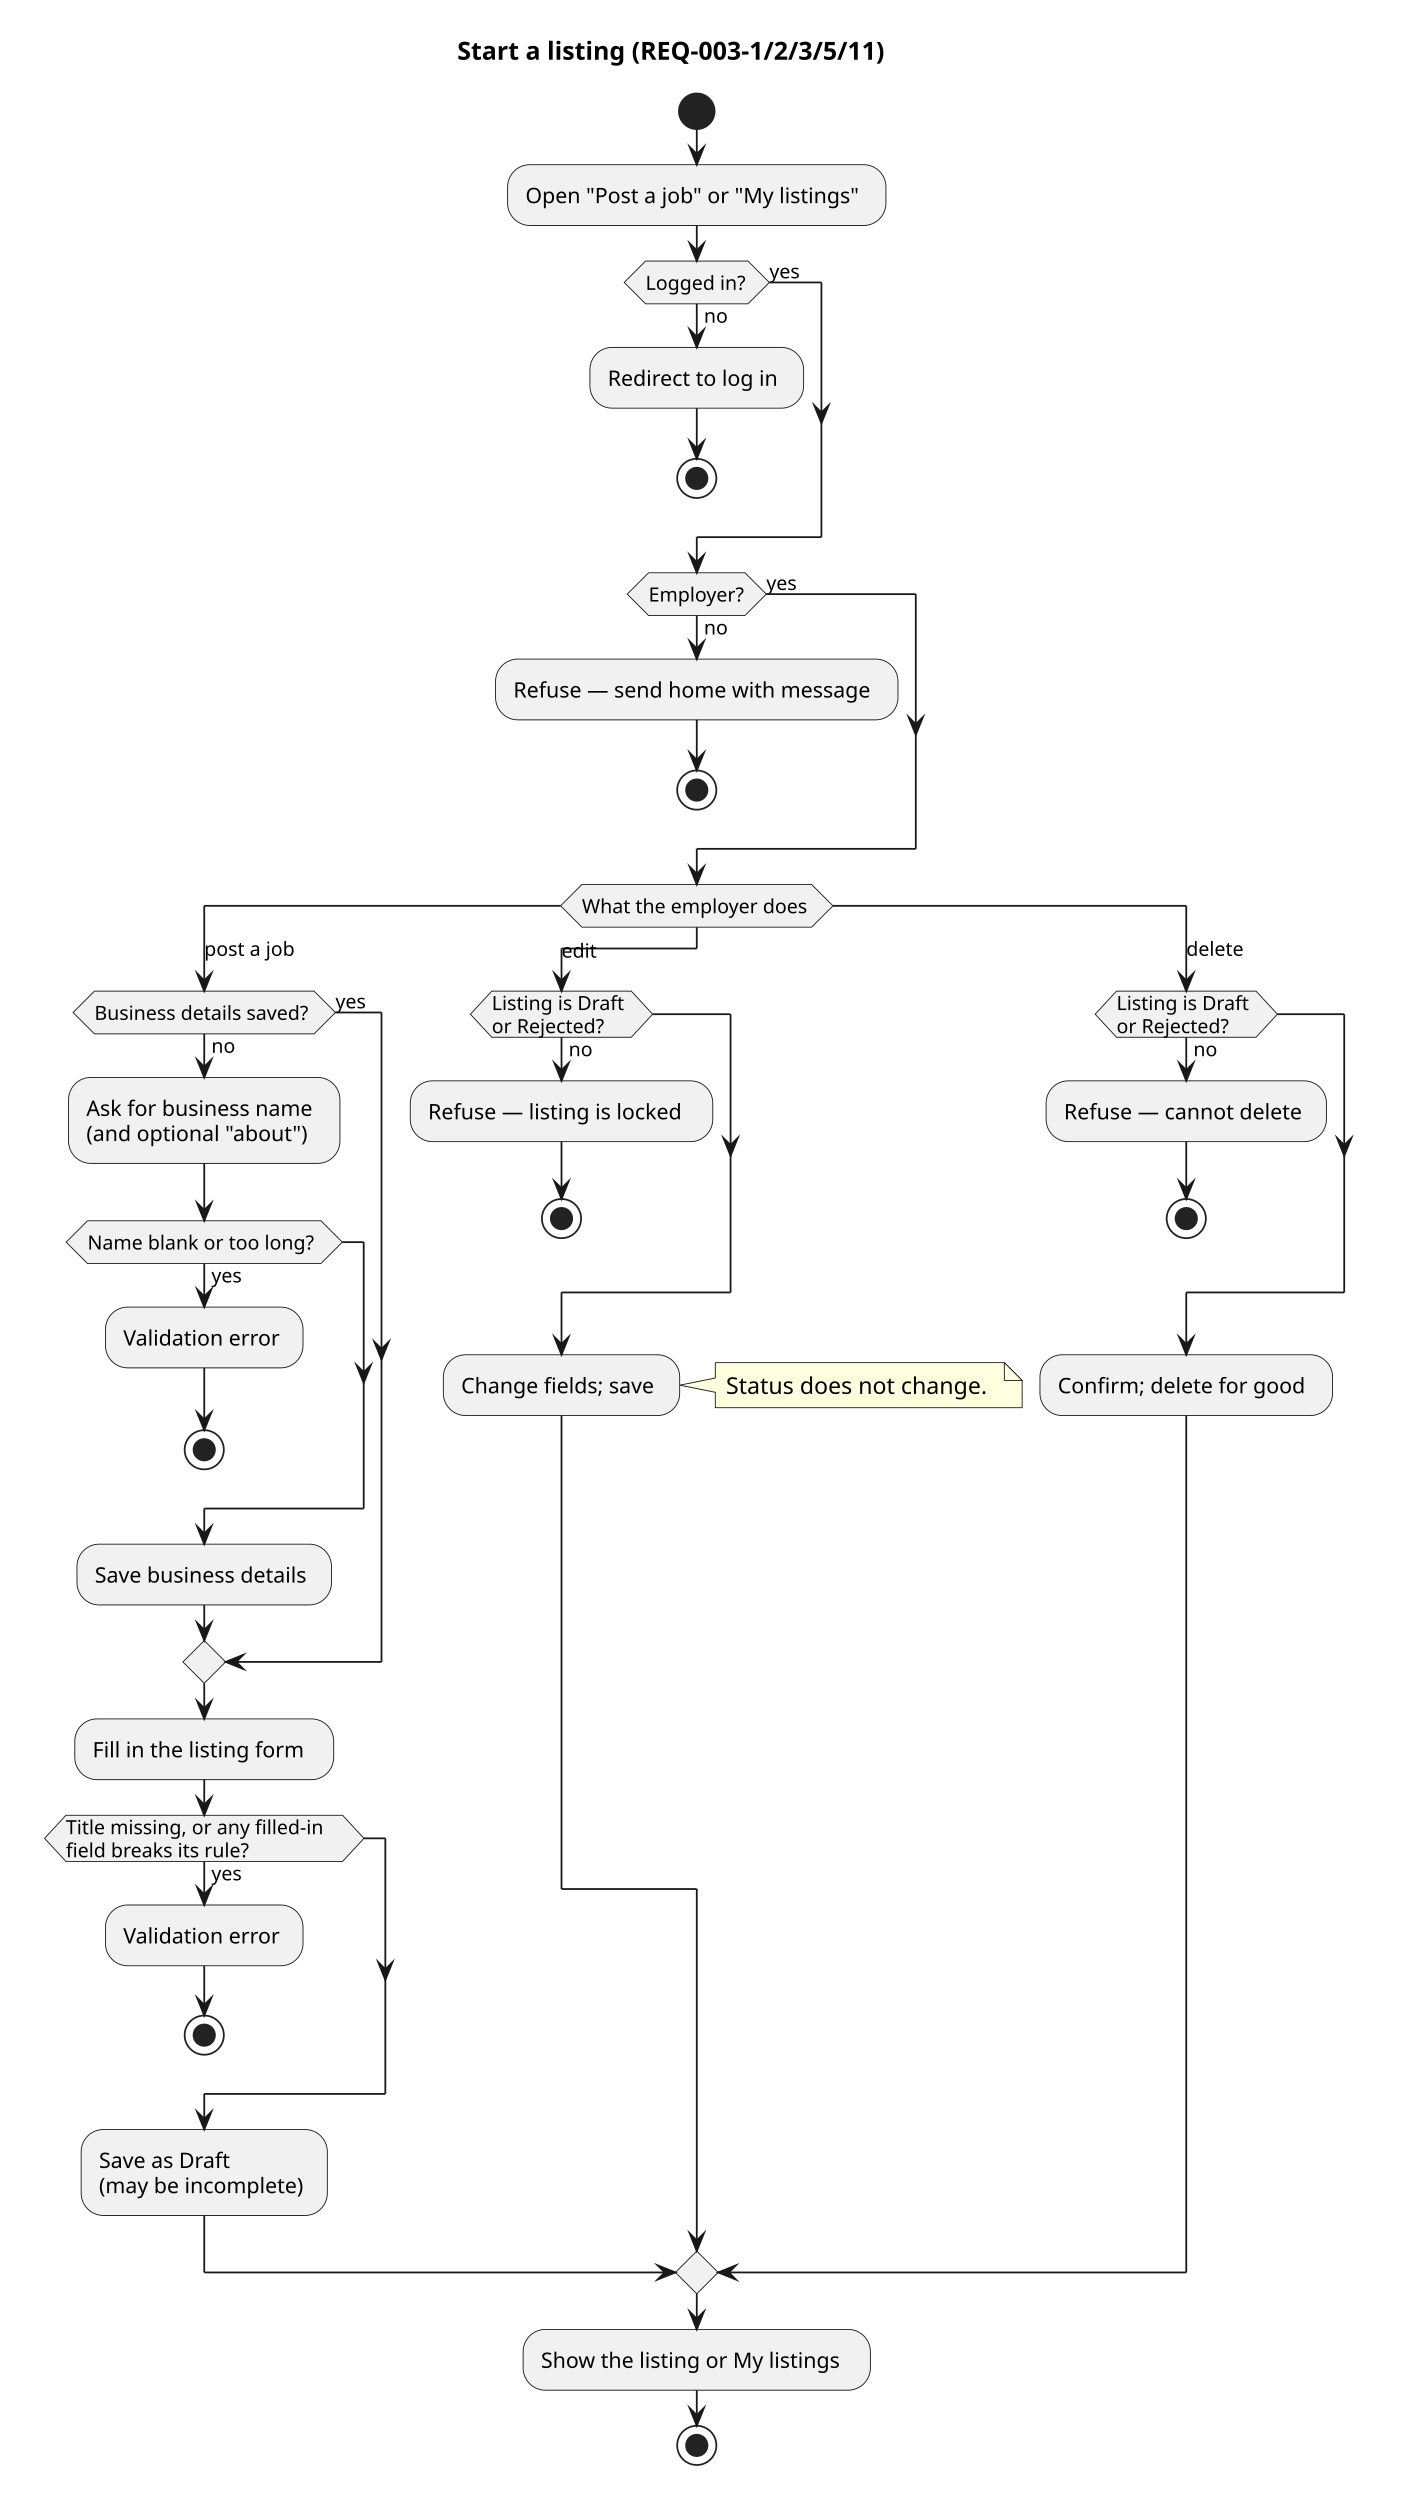
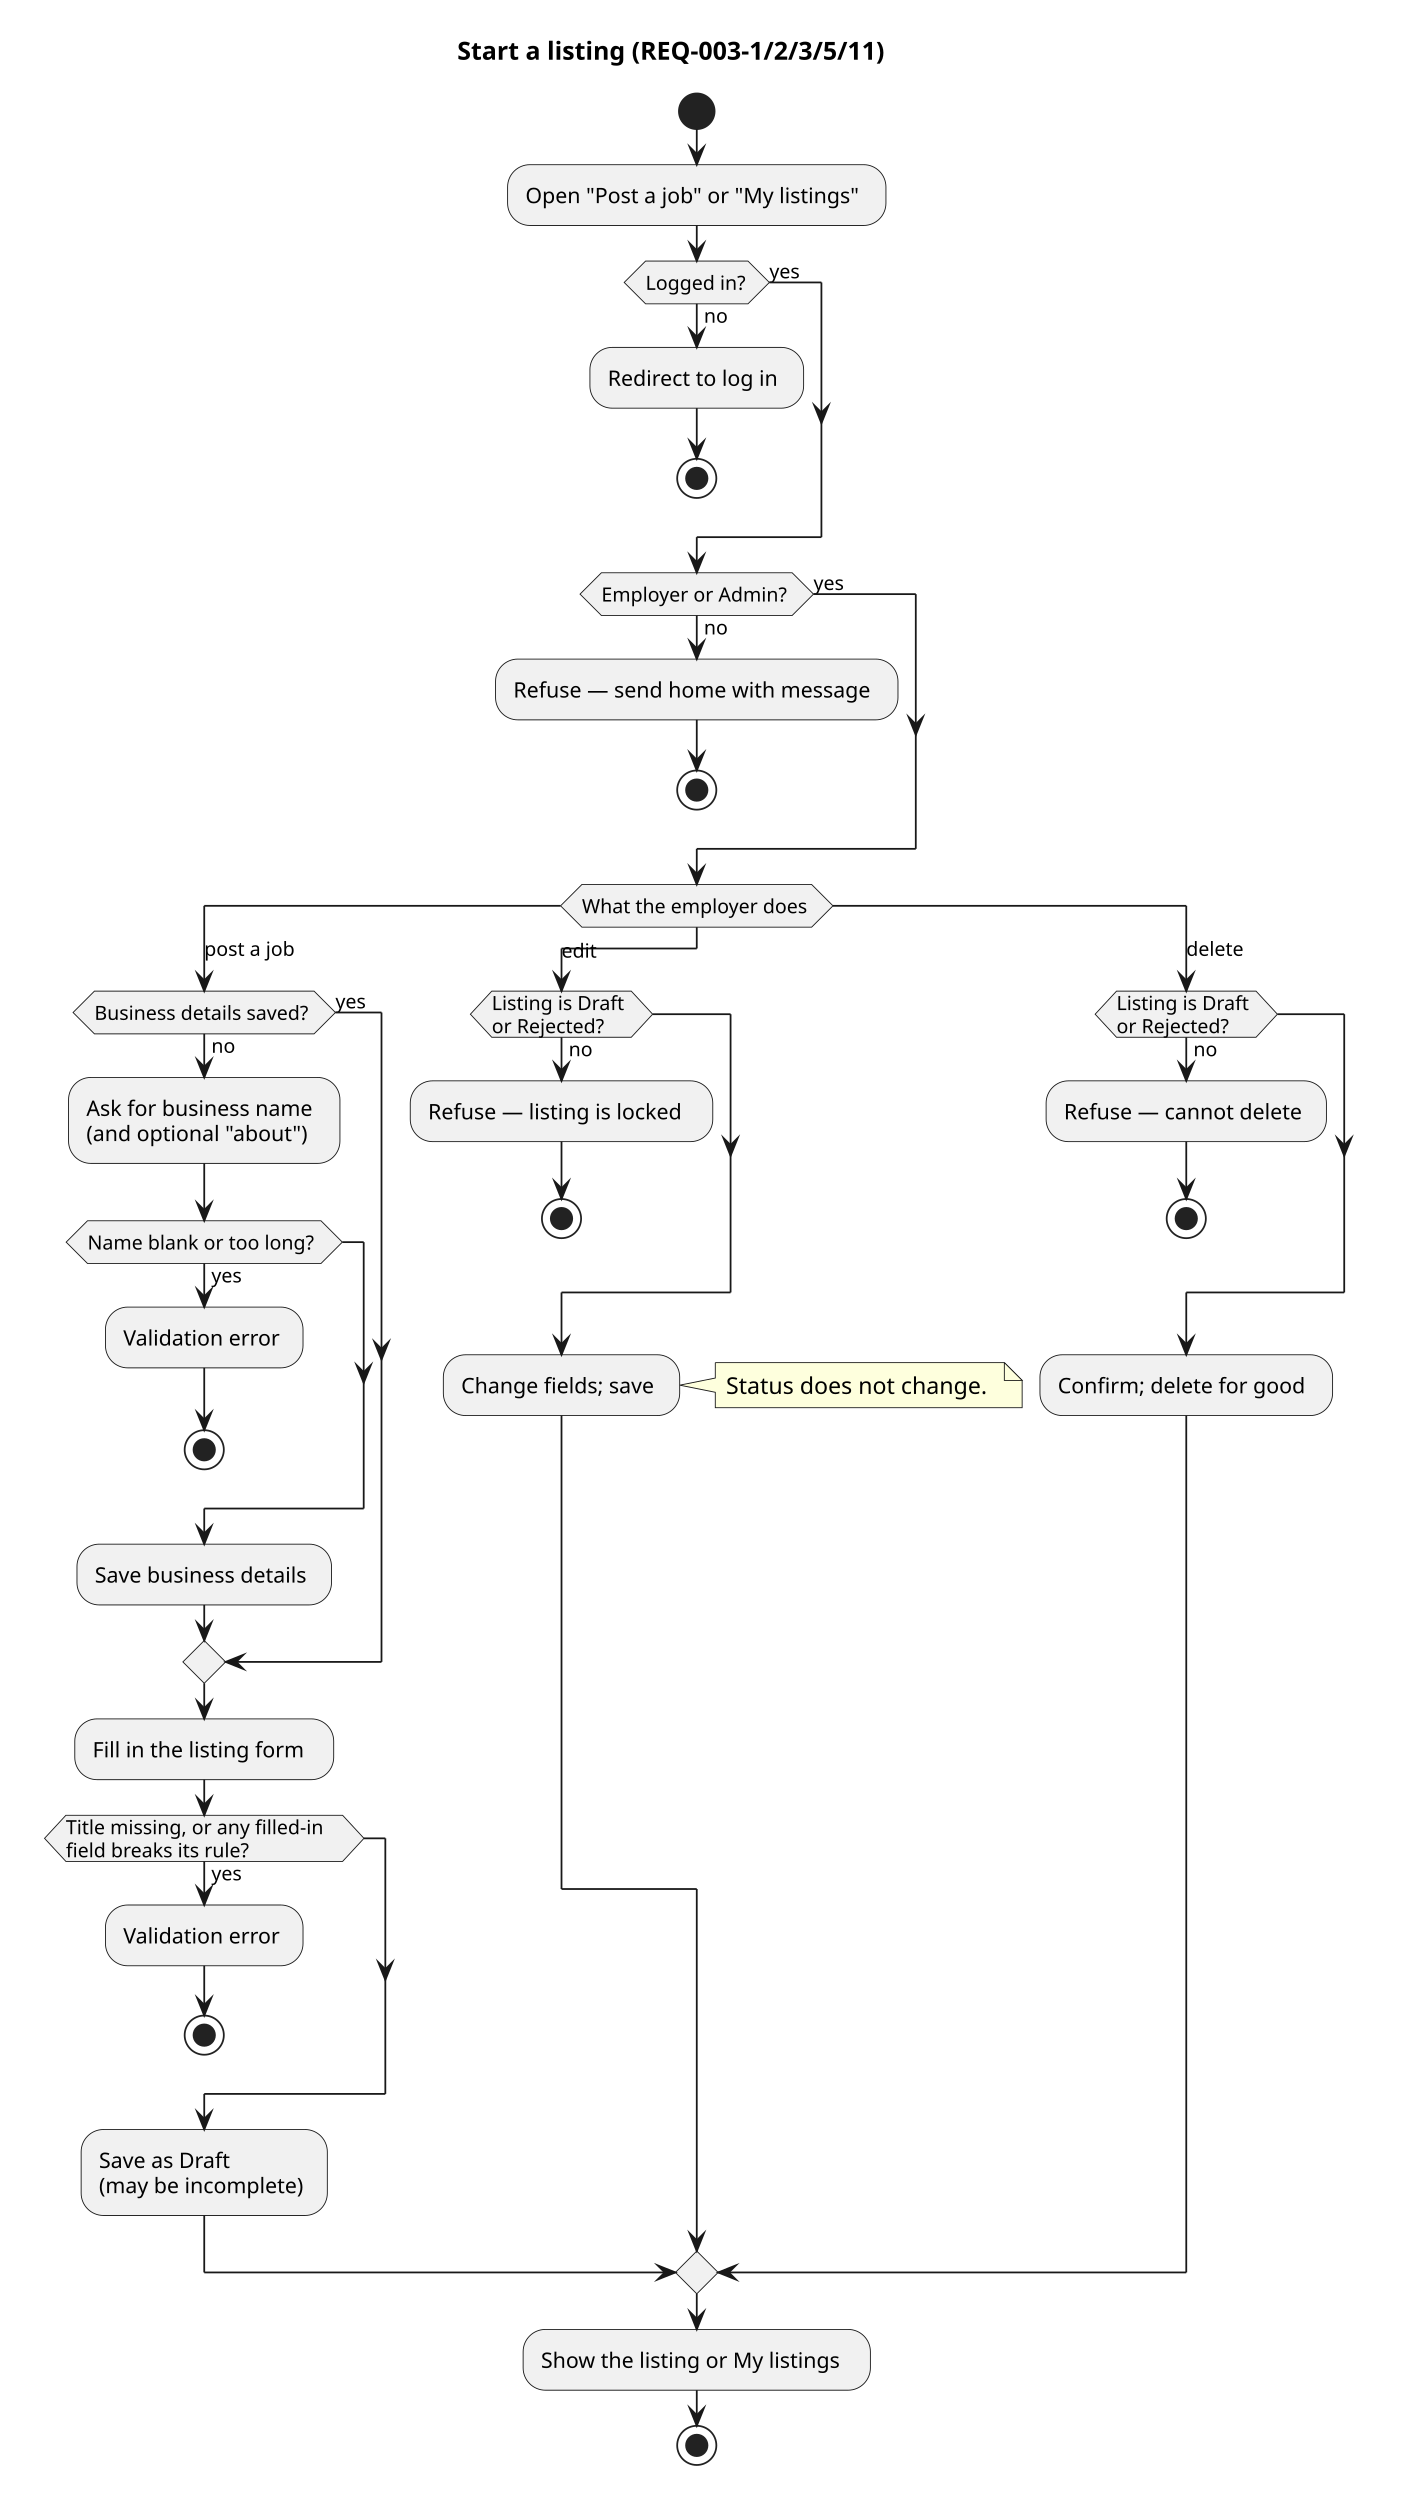
<svg xmlns="http://www.w3.org/2000/svg" version="1.1" data-diagram-type="ACTIVITY" style="width:789px;height:1404px;background:#FFFFFF;" width="789px" height="1404px" viewBox="0 0 789 1404" zoomAndPan="magnify" preserveAspectRatio="none" contentStyleType="text/css">
  <defs />
  <g font-family="sans-serif" lengthAdjust="spacing">
    <g class="title" data-source-line="3">
      <text x="256.793" y="33.535" fill="#000" font-size="14" textLength="274.333" font-weight="700">Start a listing (REQ-003-1/2/3/5/11)</text>
    </g>
    <ellipse cx="391.304" cy="62.488" rx="10" ry="10" fill="#222" style="stroke:#222;stroke-width:1;" />
    <rect x="285.067" y="92.488" width="212.475" height="34.133" fill="#F1F1F1" style="stroke:#181818;stroke-width:0.5;" rx="12.5" ry="12.5" />
    <text x="295.067" y="114.09" fill="#000" font-size="12" textLength="192.475">Open "Post a job" or "My listings"</text>
    <rect x="331.297" y="195.099" width="120.014" height="34.133" fill="#F1F1F1" style="stroke:#181818;stroke-width:0.5;" rx="12.5" ry="12.5" />
    <text x="341.297" y="216.7" fill="#000" font-size="12" textLength="100.014">Redirect to log in</text>
    <ellipse cx="391.304" cy="268.665" rx="11" ry="11" fill="none" style="stroke:#222;stroke-width:1;" />
    <ellipse cx="391.304" cy="268.665" rx="6" ry="6" fill="#222" style="stroke:#222;stroke-width:1;" />
    <polygon points="362.544,146.621,420.063,146.621,432.063,158.621,420.063,170.621,362.544,170.621,350.544,158.621,362.544,146.621" fill="#F1F1F1" style="stroke:#181818;stroke-width:0.5;stroke-linejoin:miter;stroke-miterlimit:10;" />
    <text x="395.304" y="181.256" fill="#000" font-size="11" textLength="13.583">no</text>
    <text x="362.544" y="162.778" fill="#000" font-size="11" textLength="57.519">Logged in?</text>
    <text x="432.063" y="156.301" fill="#000" font-size="11" textLength="17.483">yes</text>
    <rect x="278.305" y="370.143" width="225.998" height="34.133" fill="#F1F1F1" style="stroke:#181818;stroke-width:0.5;" rx="12.5" ry="12.5" />
    <text x="288.305" y="391.744" fill="#000" font-size="12" textLength="205.998">Refuse — send home with message</text>
    <ellipse cx="391.304" cy="443.709" rx="11" ry="11" fill="none" style="stroke:#222;stroke-width:1;" />
    <ellipse cx="391.304" cy="443.709" rx="6" ry="6" fill="#222" style="stroke:#222;stroke-width:1;" />
-     <polygon points="364.25,321.665,418.358,321.665,430.358,333.665,418.358,345.665,364.25,345.665,352.25,333.665,364.25,321.665" fill="#F1F1F1" style="stroke:#181818;stroke-width:0.5;stroke-linejoin:miter;stroke-miterlimit:10;" />
+     <polygon points="337.746,321.665,444.862,321.665,456.862,333.665,444.862,345.665,337.746,345.665,325.746,333.665,337.746,321.665" fill="#F1F1F1" style="stroke:#181818;stroke-width:0.5;stroke-linejoin:miter;stroke-miterlimit:10;" />
    <text x="395.304" y="356.3" fill="#000" font-size="11" textLength="13.583">no</text>
-     <text x="364.25" y="337.822" fill="#000" font-size="11" textLength="54.108">Employer?</text>
-     <text x="430.358" y="331.345" fill="#000" font-size="11" textLength="17.483">yes</text>
+     <text x="337.746" y="337.822" fill="#000" font-size="11" textLength="107.116">Employer or Admin?</text>
+     <text x="456.862" y="331.345" fill="#000" font-size="11" textLength="17.483">yes</text>
    <polygon points="326.811,496.709,455.797,496.709,467.797,508.709,455.797,520.709,326.811,520.709,314.811,508.709,326.811,496.709" fill="#F1F1F1" style="stroke:#181818;stroke-width:0.5;stroke-linejoin:miter;stroke-miterlimit:10;" />
    <text x="326.811" y="512.866" fill="#000" font-size="11" textLength="128.987">What the employer does</text>
    <rect x="38.496" y="605.097" width="152.41" height="48.266" fill="#F1F1F1" style="stroke:#181818;stroke-width:0.5;" rx="12.5" ry="12.5" />
    <text x="48.496" y="626.698" fill="#000" font-size="12" textLength="132.41">Ask for business name</text>
    <text x="48.496" y="640.831" fill="#000" font-size="12" textLength="127.271">(and optional "about")</text>
    <rect x="59.226" y="734.063" width="110.949" height="34.133" fill="#F1F1F1" style="stroke:#181818;stroke-width:0.5;" rx="12.5" ry="12.5" />
    <text x="69.226" y="755.664" fill="#000" font-size="12" textLength="90.949">Validation error</text>
    <ellipse cx="114.701" cy="814.195" rx="11" ry="11" fill="none" style="stroke:#222;stroke-width:1;" />
    <ellipse cx="114.701" cy="814.195" rx="6" ry="6" fill="#222" style="stroke:#222;stroke-width:1;" />
    <polygon points="49.149,685.585,180.252,685.585,192.252,697.585,180.252,709.585,49.149,709.585,37.149,697.585,49.149,685.585" fill="#F1F1F1" style="stroke:#181818;stroke-width:0.5;stroke-linejoin:miter;stroke-miterlimit:10;" />
    <text x="118.701" y="720.22" fill="#000" font-size="11" textLength="17.483">yes</text>
    <text x="49.149" y="701.742" fill="#000" font-size="11" textLength="131.103">Name blank or too long?</text>
    <rect x="43.23" y="867.195" width="142.941" height="34.133" fill="#F1F1F1" style="stroke:#181818;stroke-width:0.5;" rx="12.5" ry="12.5" />
    <text x="53.23" y="888.797" fill="#000" font-size="12" textLength="122.941">Save business details</text>
    <polygon points="53.027,556.619,176.375,556.619,188.375,568.619,176.375,580.619,53.027,580.619,41.027,568.619,53.027,556.619" fill="#F1F1F1" style="stroke:#181818;stroke-width:0.5;stroke-linejoin:miter;stroke-miterlimit:10;" />
    <text x="118.701" y="591.254" fill="#000" font-size="11" textLength="13.583">no</text>
    <text x="53.027" y="572.776" fill="#000" font-size="11" textLength="123.347">Business details saved?</text>
    <text x="188.375" y="566.299" fill="#000" font-size="11" textLength="17.483">yes</text>
    <polygon points="114.701,921.328,126.701,933.328,114.701,945.328,102.701,933.328,114.701,921.328" fill="#F1F1F1" style="stroke:#181818;stroke-width:0.5;stroke-linejoin:miter;stroke-miterlimit:10;" />
    <rect x="42" y="965.328" width="145.402" height="34.133" fill="#F1F1F1" style="stroke:#181818;stroke-width:0.5;" rx="12.5" ry="12.5" />
    <text x="52" y="986.93" fill="#000" font-size="12" textLength="125.402">Fill in the listing form</text>
    <rect x="59.226" y="1069.849" width="110.949" height="34.133" fill="#F1F1F1" style="stroke:#181818;stroke-width:0.5;" rx="12.5" ry="12.5" />
    <text x="69.226" y="1091.45" fill="#000" font-size="12" textLength="90.949">Validation error</text>
    <ellipse cx="114.701" cy="1142.938" rx="11" ry="11" fill="none" style="stroke:#222;stroke-width:1;" />
    <ellipse cx="114.701" cy="1142.938" rx="6" ry="6" fill="#222" style="stroke:#222;stroke-width:1;" />
    <polygon points="37,1019.461,192.402,1019.461,204.402,1032.416,192.402,1045.371,37,1045.371,25,1032.416,37,1019.461" fill="#F1F1F1" style="stroke:#181818;stroke-width:0.5;stroke-linejoin:miter;stroke-miterlimit:10;" />
    <text x="118.701" y="1056.006" fill="#000" font-size="11" textLength="17.483">yes</text>
    <text x="37" y="1030.096" fill="#000" font-size="11" textLength="155.402">Title missing, or any filled-in</text>
    <text x="37" y="1043.051" fill="#000" font-size="11" textLength="107.739">field breaks its rule?</text>
    <rect x="45.574" y="1195.938" width="138.254" height="48.266" fill="#F1F1F1" style="stroke:#181818;stroke-width:0.5;" rx="12.5" ry="12.5" />
    <text x="55.574" y="1217.539" fill="#000" font-size="12" textLength="75.75">Save as Draft</text>
    <text x="55.574" y="1231.672" fill="#000" font-size="12" textLength="118.254">(may be incomplete)</text>
    <rect x="230.402" y="607.007" width="169.889" height="34.133" fill="#F1F1F1" style="stroke:#181818;stroke-width:0.5;" rx="12.5" ry="12.5" />
    <text x="240.402" y="628.608" fill="#000" font-size="12" textLength="149.889">Refuse — listing is locked</text>
    <ellipse cx="315.346" cy="684.362" rx="11" ry="11" fill="none" style="stroke:#222;stroke-width:1;" />
    <ellipse cx="315.346" cy="684.362" rx="6" ry="6" fill="#222" style="stroke:#222;stroke-width:1;" />
    <polygon points="276.169,556.619,354.523,556.619,366.523,569.574,354.523,582.529,276.169,582.529,264.169,569.574,276.169,556.619" fill="#F1F1F1" style="stroke:#181818;stroke-width:0.5;stroke-linejoin:miter;stroke-miterlimit:10;" />
    <text x="319.346" y="593.164" fill="#000" font-size="11" textLength="13.583">no</text>
    <text x="276.169" y="567.254" fill="#000" font-size="11" textLength="78.354">Listing is Draft</text>
    <text x="276.169" y="580.209" fill="#000" font-size="11" textLength="64.738">or Rejected?</text>
    <path d="M401.71,765.251 L401.71,773.906 L381.71,777.906 L401.71,781.906 L401.71,790.562 A0,0 0 0 0 401.71,790.562 L574.039,790.562 A0,0 0 0 0 574.039,790.562 L574.039,775.251 L564.039,765.251 L401.71,765.251 A0,0 0 0 0 401.71,765.251" style="stroke:#181818;stroke-width:0.5;" fill="#FEFFDD" />
    <path d="M564.039,765.251 L564.039,775.251 L574.039,775.251 L564.039,765.251" style="stroke:#181818;stroke-width:0.5;" fill="#FEFFDD" />
    <text x="407.71" y="782.819" fill="#000" font-size="13" textLength="151.328">Status does not change.</text>
    <rect x="248.982" y="760.84" width="132.729" height="34.133" fill="#F1F1F1" style="stroke:#181818;stroke-width:0.5;" rx="12.5" ry="12.5" />
    <text x="258.982" y="782.441" fill="#000" font-size="12" textLength="112.729">Change fields; save</text>
    <rect x="587.499" y="607.007" width="157.42" height="34.133" fill="#F1F1F1" style="stroke:#181818;stroke-width:0.5;" rx="12.5" ry="12.5" />
    <text x="597.499" y="628.608" fill="#000" font-size="12" textLength="137.42">Refuse — cannot delete</text>
    <ellipse cx="666.208" cy="684.362" rx="11" ry="11" fill="none" style="stroke:#222;stroke-width:1;" />
    <ellipse cx="666.208" cy="684.362" rx="6" ry="6" fill="#222" style="stroke:#222;stroke-width:1;" />
    <polygon points="627.032,556.619,705.385,556.619,717.385,569.574,705.385,582.529,627.032,582.529,615.032,569.574,627.032,556.619" fill="#F1F1F1" style="stroke:#181818;stroke-width:0.5;stroke-linejoin:miter;stroke-miterlimit:10;" />
    <text x="670.208" y="593.164" fill="#000" font-size="11" textLength="13.583">no</text>
    <text x="627.032" y="567.254" fill="#000" font-size="11" textLength="78.354">Listing is Draft</text>
    <text x="627.032" y="580.209" fill="#000" font-size="11" textLength="64.738">or Rejected?</text>
    <rect x="584.039" y="760.84" width="164.34" height="34.133" fill="#F1F1F1" style="stroke:#181818;stroke-width:0.5;" rx="12.5" ry="12.5" />
    <text x="594.039" y="782.441" fill="#000" font-size="12" textLength="144.34">Confirm; delete for good</text>
    <polygon points="391.304,1264.203,391.304,1264.203,403.304,1276.203,391.304,1288.203,391.304,1288.203,379.304,1276.203,391.304,1264.203" fill="#F1F1F1" style="stroke:#181818;stroke-width:0.5;stroke-linejoin:miter;stroke-miterlimit:10;" />
    <rect x="293.794" y="1308.203" width="195.02" height="34.133" fill="#F1F1F1" style="stroke:#181818;stroke-width:0.5;" rx="12.5" ry="12.5" />
    <text x="303.794" y="1329.805" fill="#000" font-size="12" textLength="175.02">Show the listing or My listings</text>
    <ellipse cx="391.304" cy="1373.336" rx="11" ry="11" fill="none" style="stroke:#222;stroke-width:1;" />
    <ellipse cx="391.304" cy="1373.336" rx="6" ry="6" fill="#222" style="stroke:#222;stroke-width:1;" />
    <line x1="391.304" y1="72.488" x2="391.304" y2="92.488" style="stroke:#181818;stroke-width:1;" />
    <polygon points="387.304,82.488,391.304,92.488,395.304,82.488,391.304,86.488" fill="#181818" style="stroke:#181818;stroke-width:1;stroke-linejoin:miter;stroke-miterlimit:10;" />
    <line x1="391.304" y1="229.231" x2="391.304" y2="257.665" style="stroke:#181818;stroke-width:1;" />
    <polygon points="387.304,247.665,391.304,257.665,395.304,247.665,391.304,251.665" fill="#181818" style="stroke:#181818;stroke-width:1;stroke-linejoin:miter;stroke-miterlimit:10;" />
    <line x1="391.304" y1="170.621" x2="391.304" y2="195.099" style="stroke:#181818;stroke-width:1;" />
    <polygon points="387.304,185.099,391.304,195.099,395.304,185.099,391.304,189.099" fill="#181818" style="stroke:#181818;stroke-width:1;stroke-linejoin:miter;stroke-miterlimit:10;" />
    <line x1="432.063" y1="158.621" x2="461.311" y2="158.621" style="stroke:#181818;stroke-width:1;" />
    <polygon points="457.311,227.665,461.311,237.665,465.311,227.665,461.311,231.665" fill="#181818" style="stroke:#181818;stroke-width:1;stroke-linejoin:miter;stroke-miterlimit:10;" />
    <line x1="461.311" y1="158.621" x2="461.311" y2="301.665" style="stroke:#181818;stroke-width:1;" />
    <line x1="461.311" y1="301.665" x2="391.304" y2="301.665" style="stroke:#181818;stroke-width:1;" />
    <line x1="391.304" y1="301.665" x2="391.304" y2="321.665" style="stroke:#181818;stroke-width:1;" />
    <polygon points="387.304,311.665,391.304,321.665,395.304,311.665,391.304,315.665" fill="#181818" style="stroke:#181818;stroke-width:1;stroke-linejoin:miter;stroke-miterlimit:10;" />
    <line x1="391.304" y1="126.621" x2="391.304" y2="146.621" style="stroke:#181818;stroke-width:1;" />
    <polygon points="387.304,136.621,391.304,146.621,395.304,136.621,391.304,140.621" fill="#181818" style="stroke:#181818;stroke-width:1;stroke-linejoin:miter;stroke-miterlimit:10;" />
    <line x1="391.304" y1="404.275" x2="391.304" y2="432.709" style="stroke:#181818;stroke-width:1;" />
    <polygon points="387.304,422.709,391.304,432.709,395.304,422.709,391.304,426.709" fill="#181818" style="stroke:#181818;stroke-width:1;stroke-linejoin:miter;stroke-miterlimit:10;" />
    <line x1="391.304" y1="345.665" x2="391.304" y2="370.143" style="stroke:#181818;stroke-width:1;" />
    <polygon points="387.304,360.143,391.304,370.143,395.304,360.143,391.304,364.143" fill="#181818" style="stroke:#181818;stroke-width:1;stroke-linejoin:miter;stroke-miterlimit:10;" />
-     <line x1="430.358" y1="333.665" x2="514.303" y2="333.665" style="stroke:#181818;stroke-width:1;" />
+     <line x1="456.862" y1="333.665" x2="514.303" y2="333.665" style="stroke:#181818;stroke-width:1;" />
    <polygon points="510.303,402.709,514.303,412.709,518.303,402.709,514.303,406.709" fill="#181818" style="stroke:#181818;stroke-width:1;stroke-linejoin:miter;stroke-miterlimit:10;" />
    <line x1="514.303" y1="333.665" x2="514.303" y2="476.709" style="stroke:#181818;stroke-width:1;" />
    <line x1="514.303" y1="476.709" x2="391.304" y2="476.709" style="stroke:#181818;stroke-width:1;" />
    <line x1="391.304" y1="476.709" x2="391.304" y2="496.709" style="stroke:#181818;stroke-width:1;" />
    <polygon points="387.304,486.709,391.304,496.709,395.304,486.709,391.304,490.709" fill="#181818" style="stroke:#181818;stroke-width:1;stroke-linejoin:miter;stroke-miterlimit:10;" />
    <line x1="114.701" y1="768.195" x2="114.701" y2="803.195" style="stroke:#181818;stroke-width:1;" />
    <polygon points="110.701,793.195,114.701,803.195,118.701,793.195,114.701,797.195" fill="#181818" style="stroke:#181818;stroke-width:1;stroke-linejoin:miter;stroke-miterlimit:10;" />
    <line x1="114.701" y1="709.585" x2="114.701" y2="734.063" style="stroke:#181818;stroke-width:1;" />
    <polygon points="110.701,724.063,114.701,734.063,118.701,724.063,114.701,728.063" fill="#181818" style="stroke:#181818;stroke-width:1;stroke-linejoin:miter;stroke-miterlimit:10;" />
    <line x1="192.252" y1="697.585" x2="204.252" y2="697.585" style="stroke:#181818;stroke-width:1;" />
    <polygon points="200.252,766.629,204.252,776.629,208.252,766.629,204.252,770.629" fill="#181818" style="stroke:#181818;stroke-width:1;stroke-linejoin:miter;stroke-miterlimit:10;" />
    <line x1="204.252" y1="697.585" x2="204.252" y2="847.195" style="stroke:#181818;stroke-width:1;" />
    <line x1="204.252" y1="847.195" x2="114.701" y2="847.195" style="stroke:#181818;stroke-width:1;" />
    <line x1="114.701" y1="847.195" x2="114.701" y2="867.195" style="stroke:#181818;stroke-width:1;" />
    <polygon points="110.701,857.195,114.701,867.195,118.701,857.195,114.701,861.195" fill="#181818" style="stroke:#181818;stroke-width:1;stroke-linejoin:miter;stroke-miterlimit:10;" />
    <line x1="114.701" y1="653.362" x2="114.701" y2="685.585" style="stroke:#181818;stroke-width:1;" />
    <polygon points="110.701,675.585,114.701,685.585,118.701,675.585,114.701,679.585" fill="#181818" style="stroke:#181818;stroke-width:1;stroke-linejoin:miter;stroke-miterlimit:10;" />
    <line x1="114.701" y1="580.619" x2="114.701" y2="605.097" style="stroke:#181818;stroke-width:1;" />
    <polygon points="110.701,595.097,114.701,605.097,118.701,595.097,114.701,599.097" fill="#181818" style="stroke:#181818;stroke-width:1;stroke-linejoin:miter;stroke-miterlimit:10;" />
    <line x1="188.375" y1="568.619" x2="214.252" y2="568.619" style="stroke:#181818;stroke-width:1;" />
    <polygon points="210.252,753.563,214.252,763.563,218.252,753.563,214.252,757.563" fill="#181818" style="stroke:#181818;stroke-width:1;stroke-linejoin:miter;stroke-miterlimit:10;" />
    <line x1="214.252" y1="568.619" x2="214.252" y2="933.328" style="stroke:#181818;stroke-width:1;" />
    <line x1="214.252" y1="933.328" x2="126.701" y2="933.328" style="stroke:#181818;stroke-width:1;" />
    <polygon points="136.701,929.328,126.701,933.328,136.701,937.328,132.701,933.328" fill="#181818" style="stroke:#181818;stroke-width:1;stroke-linejoin:miter;stroke-miterlimit:10;" />
    <line x1="114.701" y1="901.328" x2="114.701" y2="921.328" style="stroke:#181818;stroke-width:1;" />
    <polygon points="110.701,911.328,114.701,921.328,118.701,911.328,114.701,915.328" fill="#181818" style="stroke:#181818;stroke-width:1;stroke-linejoin:miter;stroke-miterlimit:10;" />
    <line x1="114.701" y1="945.328" x2="114.701" y2="965.328" style="stroke:#181818;stroke-width:1;" />
    <polygon points="110.701,955.328,114.701,965.328,118.701,955.328,114.701,959.328" fill="#181818" style="stroke:#181818;stroke-width:1;stroke-linejoin:miter;stroke-miterlimit:10;" />
    <line x1="114.701" y1="1103.981" x2="114.701" y2="1131.938" style="stroke:#181818;stroke-width:1;" />
    <polygon points="110.701,1121.938,114.701,1131.938,118.701,1121.938,114.701,1125.938" fill="#181818" style="stroke:#181818;stroke-width:1;stroke-linejoin:miter;stroke-miterlimit:10;" />
    <line x1="114.701" y1="1045.371" x2="114.701" y2="1069.849" style="stroke:#181818;stroke-width:1;" />
    <polygon points="110.701,1059.849,114.701,1069.849,118.701,1059.849,114.701,1063.849" fill="#181818" style="stroke:#181818;stroke-width:1;stroke-linejoin:miter;stroke-miterlimit:10;" />
    <line x1="204.402" y1="1032.416" x2="216.402" y2="1032.416" style="stroke:#181818;stroke-width:1;" />
    <polygon points="212.402,1101.938,216.402,1111.938,220.402,1101.938,216.402,1105.938" fill="#181818" style="stroke:#181818;stroke-width:1;stroke-linejoin:miter;stroke-miterlimit:10;" />
    <line x1="216.402" y1="1032.416" x2="216.402" y2="1175.938" style="stroke:#181818;stroke-width:1;" />
    <line x1="216.402" y1="1175.938" x2="114.701" y2="1175.938" style="stroke:#181818;stroke-width:1;" />
    <line x1="114.701" y1="1175.938" x2="114.701" y2="1195.938" style="stroke:#181818;stroke-width:1;" />
    <polygon points="110.701,1185.938,114.701,1195.938,118.701,1185.938,114.701,1189.938" fill="#181818" style="stroke:#181818;stroke-width:1;stroke-linejoin:miter;stroke-miterlimit:10;" />
    <line x1="114.701" y1="999.461" x2="114.701" y2="1019.461" style="stroke:#181818;stroke-width:1;" />
    <polygon points="110.701,1009.461,114.701,1019.461,118.701,1009.461,114.701,1013.461" fill="#181818" style="stroke:#181818;stroke-width:1;stroke-linejoin:miter;stroke-miterlimit:10;" />
    <line x1="315.346" y1="641.14" x2="315.346" y2="673.362" style="stroke:#181818;stroke-width:1;" />
    <polygon points="311.346,663.362,315.346,673.362,319.346,663.362,315.346,667.362" fill="#181818" style="stroke:#181818;stroke-width:1;stroke-linejoin:miter;stroke-miterlimit:10;" />
    <line x1="315.346" y1="582.529" x2="315.346" y2="607.007" style="stroke:#181818;stroke-width:1;" />
    <polygon points="311.346,597.007,315.346,607.007,319.346,597.007,315.346,601.007" fill="#181818" style="stroke:#181818;stroke-width:1;stroke-linejoin:miter;stroke-miterlimit:10;" />
    <line x1="366.523" y1="569.574" x2="410.291" y2="569.574" style="stroke:#181818;stroke-width:1;" />
    <polygon points="406.291,639.096,410.291,649.096,414.291,639.096,410.291,643.096" fill="#181818" style="stroke:#181818;stroke-width:1;stroke-linejoin:miter;stroke-miterlimit:10;" />
    <line x1="410.291" y1="569.574" x2="410.291" y2="725.84" style="stroke:#181818;stroke-width:1;" />
    <line x1="410.291" y1="725.84" x2="315.346" y2="725.84" style="stroke:#181818;stroke-width:1;" />
    <line x1="315.346" y1="725.84" x2="315.346" y2="760.84" style="stroke:#181818;stroke-width:1;" />
    <polygon points="311.346,750.84,315.346,760.84,319.346,750.84,315.346,754.84" fill="#181818" style="stroke:#181818;stroke-width:1;stroke-linejoin:miter;stroke-miterlimit:10;" />
    <line x1="666.208" y1="641.14" x2="666.208" y2="673.362" style="stroke:#181818;stroke-width:1;" />
    <polygon points="662.208,663.362,666.208,673.362,670.208,663.362,666.208,667.362" fill="#181818" style="stroke:#181818;stroke-width:1;stroke-linejoin:miter;stroke-miterlimit:10;" />
    <line x1="666.208" y1="582.529" x2="666.208" y2="607.007" style="stroke:#181818;stroke-width:1;" />
    <polygon points="662.208,597.007,666.208,607.007,670.208,597.007,666.208,601.007" fill="#181818" style="stroke:#181818;stroke-width:1;stroke-linejoin:miter;stroke-miterlimit:10;" />
    <line x1="717.385" y1="569.574" x2="754.918" y2="569.574" style="stroke:#181818;stroke-width:1;" />
    <polygon points="750.918,639.096,754.918,649.096,758.918,639.096,754.918,643.096" fill="#181818" style="stroke:#181818;stroke-width:1;stroke-linejoin:miter;stroke-miterlimit:10;" />
    <line x1="754.918" y1="569.574" x2="754.918" y2="725.84" style="stroke:#181818;stroke-width:1;" />
    <line x1="754.918" y1="725.84" x2="666.208" y2="725.84" style="stroke:#181818;stroke-width:1;" />
    <line x1="666.208" y1="725.84" x2="666.208" y2="760.84" style="stroke:#181818;stroke-width:1;" />
    <polygon points="662.208,750.84,666.208,760.84,670.208,750.84,666.208,754.84" fill="#181818" style="stroke:#181818;stroke-width:1;stroke-linejoin:miter;stroke-miterlimit:10;" />
    <line x1="314.811" y1="508.709" x2="114.701" y2="508.709" style="stroke:#181818;stroke-width:1;" />
    <line x1="114.701" y1="508.709" x2="114.701" y2="556.619" style="stroke:#181818;stroke-width:1;" />
    <polygon points="110.701,546.619,114.701,556.619,118.701,546.619,114.701,550.619" fill="#181818" style="stroke:#181818;stroke-width:1;stroke-linejoin:miter;stroke-miterlimit:10;" />
    <text x="114.701" y="536.821" fill="#000" font-size="11" textLength="53.464">post a job</text>
    <line x1="467.797" y1="508.709" x2="666.208" y2="508.709" style="stroke:#181818;stroke-width:1;" />
    <line x1="666.208" y1="508.709" x2="666.208" y2="556.619" style="stroke:#181818;stroke-width:1;" />
    <polygon points="662.208,546.619,666.208,556.619,670.208,546.619,666.208,550.619" fill="#181818" style="stroke:#181818;stroke-width:1;stroke-linejoin:miter;stroke-miterlimit:10;" />
    <text x="666.208" y="536.821" fill="#000" font-size="11" textLength="32.603">delete</text>
    <line x1="391.304" y1="520.709" x2="391.304" y2="532.679" style="stroke:#181818;stroke-width:1;" />
    <line x1="391.304" y1="532.679" x2="315.346" y2="532.679" style="stroke:#181818;stroke-width:1;" />
    <line x1="315.346" y1="532.679" x2="315.346" y2="556.619" style="stroke:#181818;stroke-width:1;" />
    <polygon points="311.346,546.619,315.346,556.619,319.346,546.619,315.346,550.619" fill="#181818" style="stroke:#181818;stroke-width:1;stroke-linejoin:miter;stroke-miterlimit:10;" />
    <text x="315.346" y="537.821" fill="#000" font-size="11" textLength="20.346">edit</text>
    <line x1="114.701" y1="1244.203" x2="114.701" y2="1276.203" style="stroke:#181818;stroke-width:1;" />
    <line x1="114.701" y1="1276.203" x2="379.304" y2="1276.203" style="stroke:#181818;stroke-width:1;" />
    <polygon points="369.304,1272.203,379.304,1276.203,369.304,1280.203,373.304,1276.203" fill="#181818" style="stroke:#181818;stroke-width:1;stroke-linejoin:miter;stroke-miterlimit:10;" />
    <line x1="666.208" y1="794.973" x2="666.208" y2="1276.203" style="stroke:#181818;stroke-width:1;" />
    <line x1="666.208" y1="1276.203" x2="403.304" y2="1276.203" style="stroke:#181818;stroke-width:1;" />
    <polygon points="413.304,1272.203,403.304,1276.203,413.304,1280.203,409.304,1276.203" fill="#181818" style="stroke:#181818;stroke-width:1;stroke-linejoin:miter;stroke-miterlimit:10;" />
    <line x1="315.346" y1="794.973" x2="315.346" y2="1060.871" style="stroke:#181818;stroke-width:1;" />
    <line x1="315.346" y1="1060.871" x2="391.304" y2="1060.871" style="stroke:#181818;stroke-width:1;" />
    <line x1="391.304" y1="1060.871" x2="391.304" y2="1264.203" style="stroke:#181818;stroke-width:1;" />
    <polygon points="387.304,1254.203,391.304,1264.203,395.304,1254.203,391.304,1258.203" fill="#181818" style="stroke:#181818;stroke-width:1;stroke-linejoin:miter;stroke-miterlimit:10;" />
    <line x1="391.304" y1="1288.203" x2="391.304" y2="1308.203" style="stroke:#181818;stroke-width:1;" />
    <polygon points="387.304,1298.203,391.304,1308.203,395.304,1298.203,391.304,1302.203" fill="#181818" style="stroke:#181818;stroke-width:1;stroke-linejoin:miter;stroke-miterlimit:10;" />
    <line x1="391.304" y1="1342.336" x2="391.304" y2="1362.336" style="stroke:#181818;stroke-width:1;" />
    <polygon points="387.304,1352.336,391.304,1362.336,395.304,1352.336,391.304,1356.336" fill="#181818" style="stroke:#181818;stroke-width:1;stroke-linejoin:miter;stroke-miterlimit:10;" />
  </g>
</svg>
